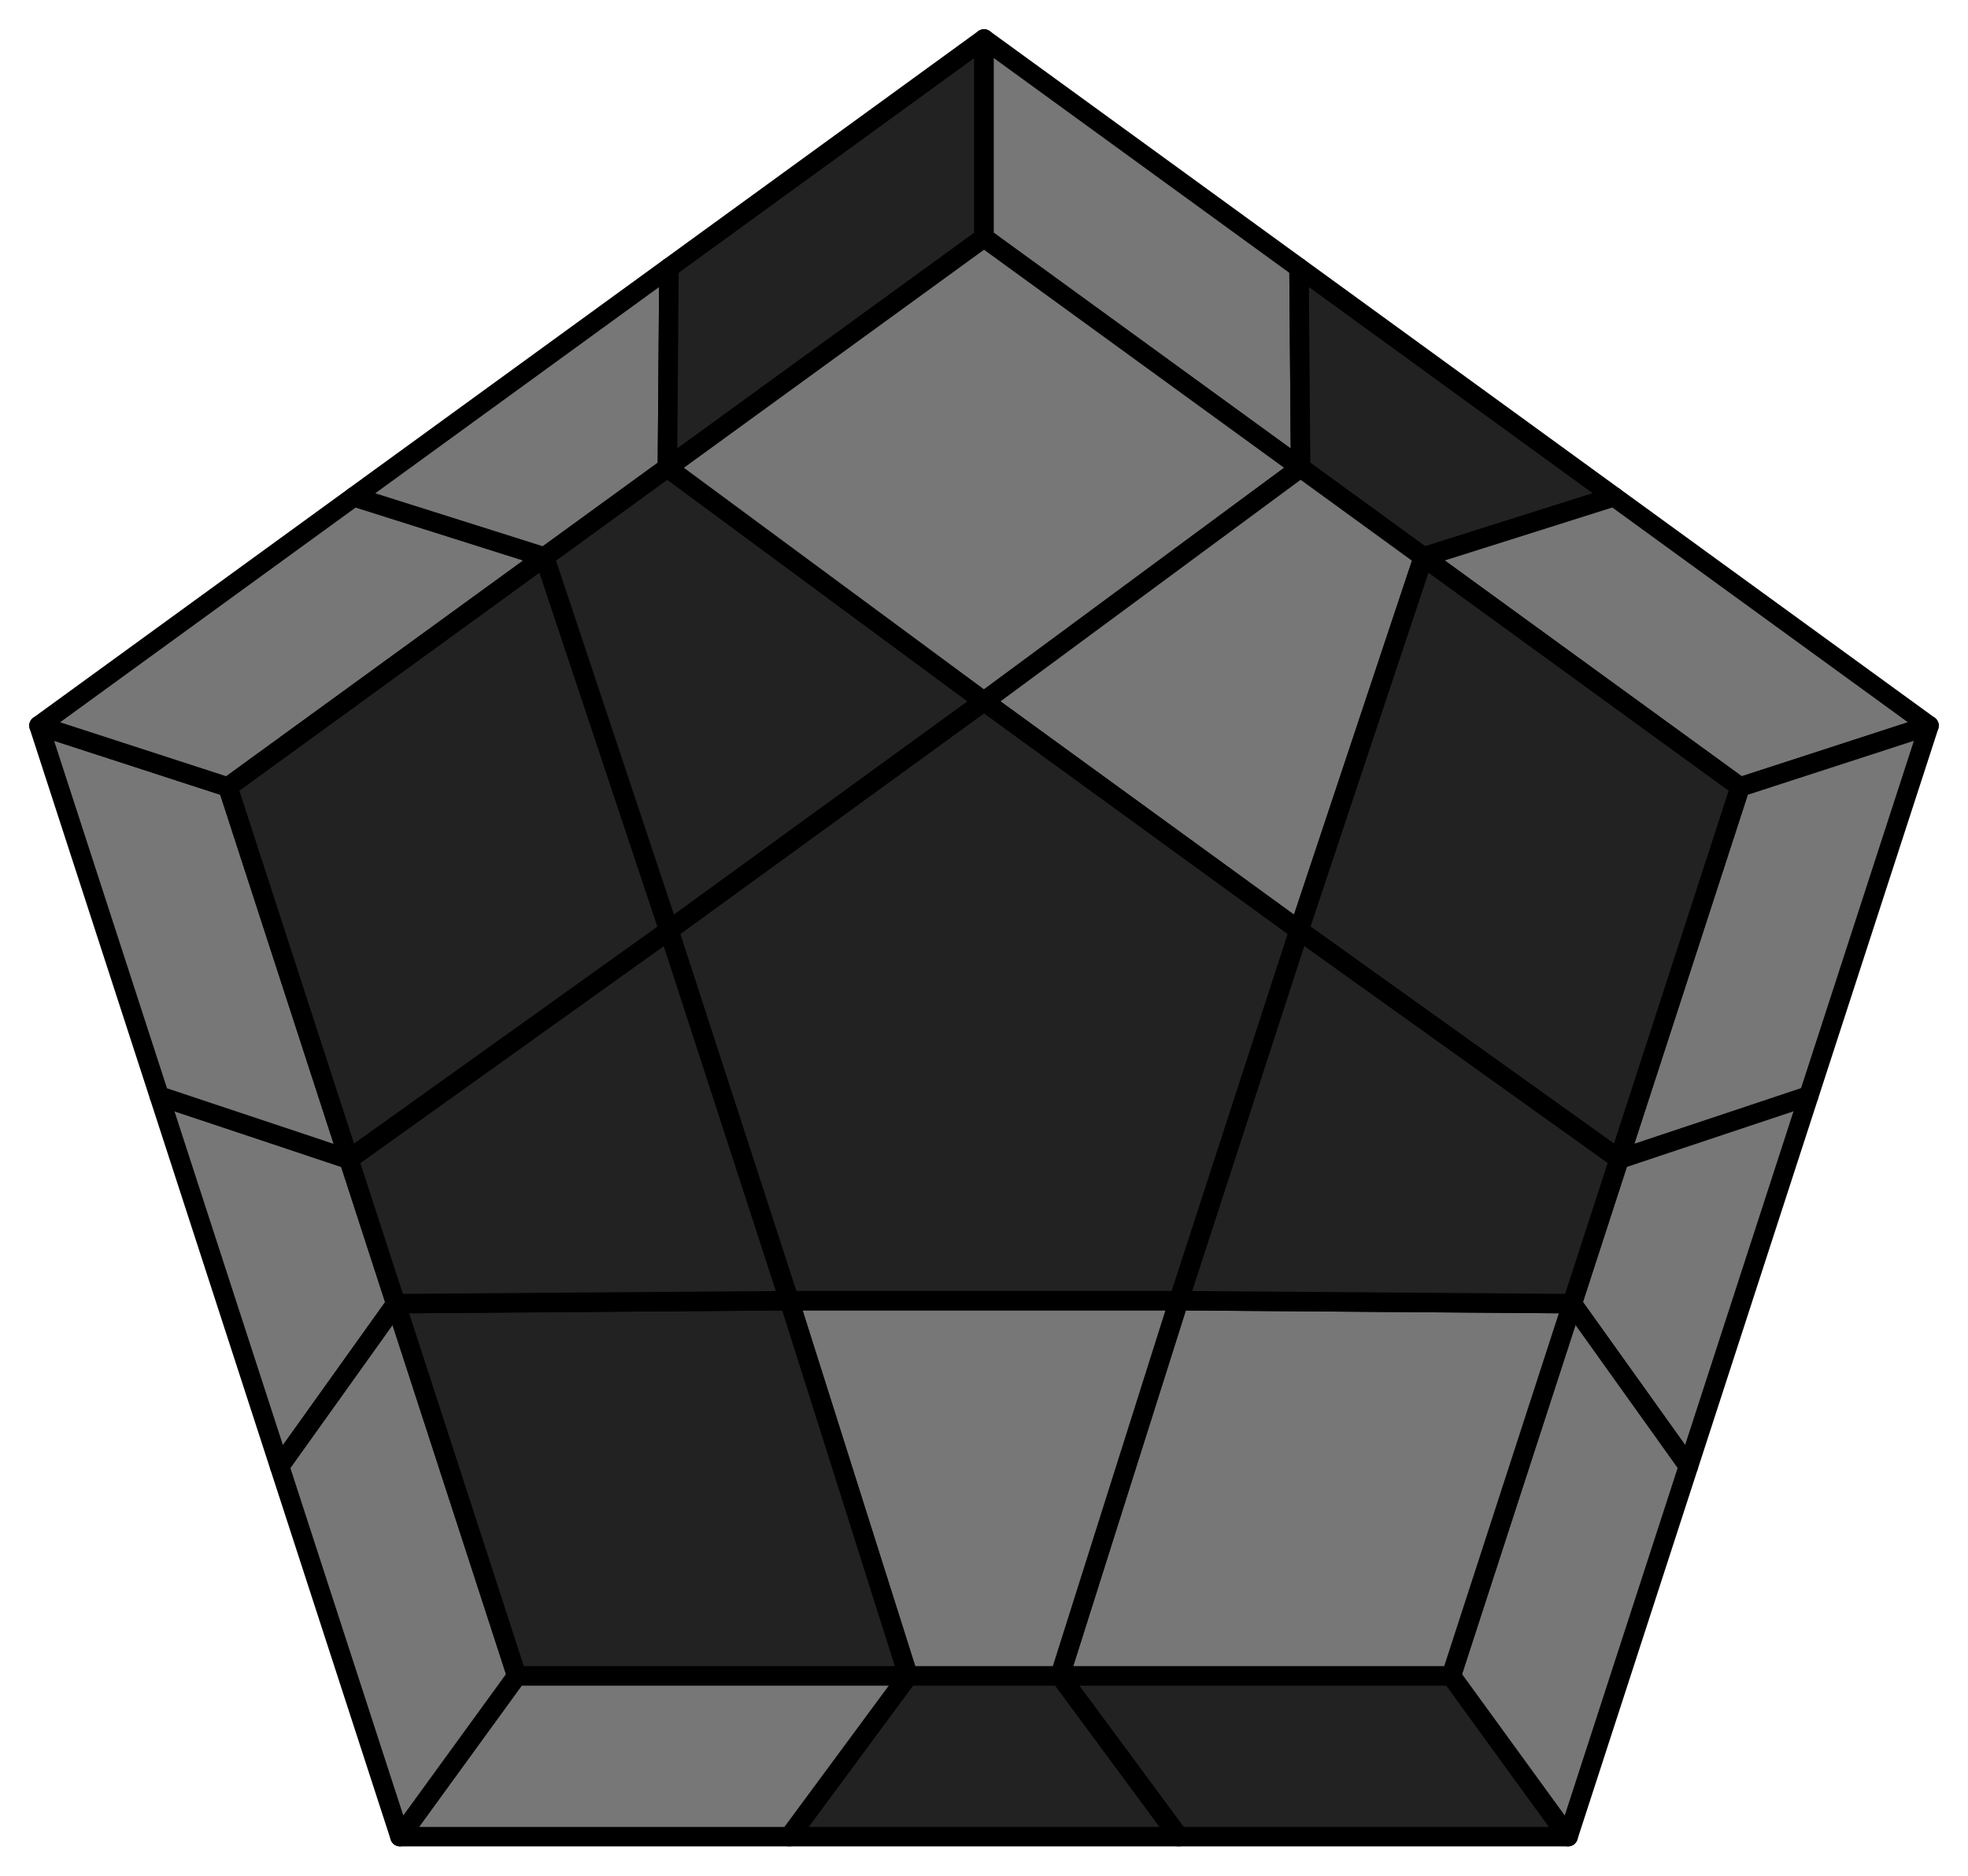
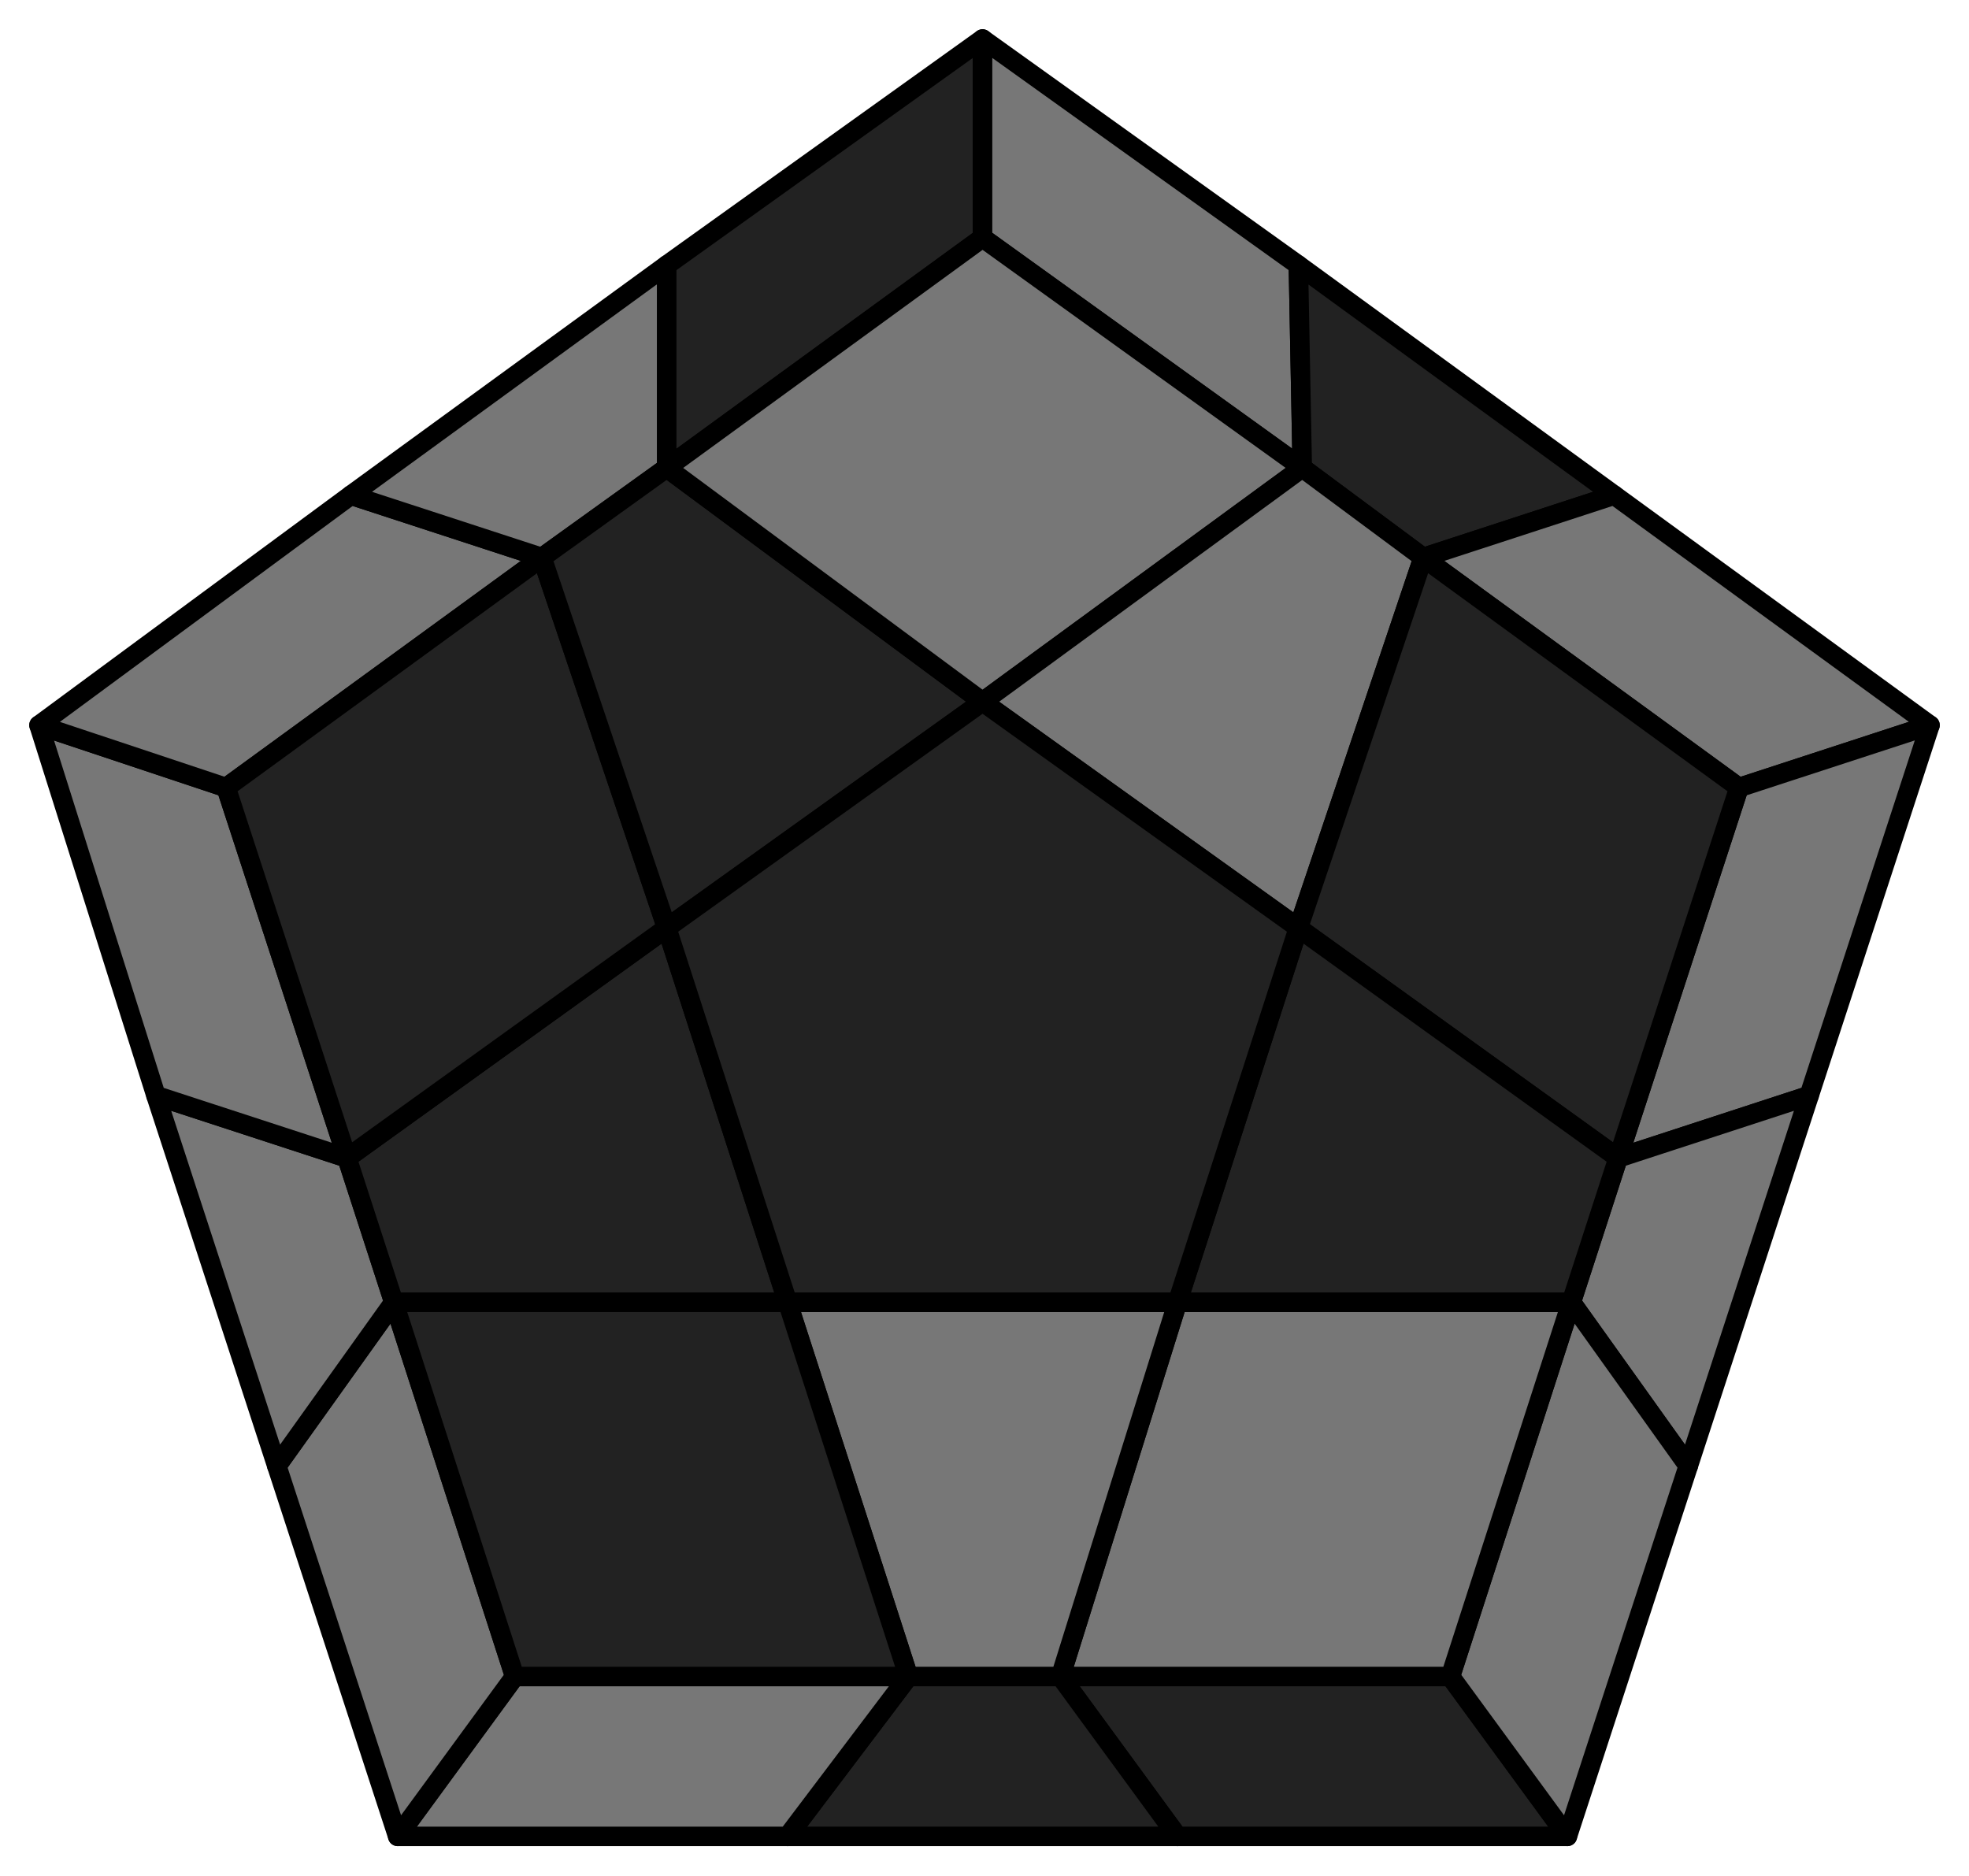
- <svg xmlns="http://www.w3.org/2000/svg" width="50.541" height="48.165">
-   <polygon stroke="black" stroke-width="0.5" points="40.271 47.165 30.271 47.165 27.221 43.036 37.271 43.036" stroke-linejoin="round" fill="#222" />
-   <polygon stroke="black" stroke-width="0.5" points="30.271 47.165 20.271 47.165 23.321 43.036 27.221 43.036" stroke-linejoin="round" fill="#222" />
-   <polygon stroke="black" stroke-width="0.5" points="20.271 47.165 10.271 47.165 13.271 43.036 23.321 43.036" stroke-linejoin="round" fill="#777" />
-   <polygon stroke="black" stroke-width="0.5" points="10.271 47.165 7.18 37.655 10.165 33.478 13.271 43.036" stroke-linejoin="round" fill="#777" />
-   <polygon stroke="black" stroke-width="0.5" points="7.18 37.655 4.09 28.144 8.96 29.769 10.165 33.478" stroke-linejoin="round" fill="#777" />
-   <polygon stroke="black" stroke-width="0.5" points="4.09 28.144 1.0 18.634 5.854 20.211 8.96 29.769" stroke-linejoin="round" fill="#777" />
-   <polygon stroke="black" stroke-width="0.5" points="1.0 18.634 9.09 12.756 13.985 14.304 5.854 20.211" stroke-linejoin="round" fill="#777" />
-   <polygon stroke="black" stroke-width="0.5" points="9.09 12.756 17.18 6.878 17.14 12.011 13.985 14.304" stroke-linejoin="round" fill="#777" />
-   <polygon stroke="black" stroke-width="0.5" points="17.18 6.878 25.271 1.0 25.271 6.104 17.14 12.011" stroke-linejoin="round" fill="#222" />
-   <polygon stroke="black" stroke-width="0.5" points="25.271 1.0 33.361 6.878 33.401 12.011 25.271 6.104" stroke-linejoin="round" fill="#777" />
-   <polygon stroke="black" stroke-width="0.5" points="33.361 6.878 41.451 12.756 36.556 14.304 33.401 12.011" stroke-linejoin="round" fill="#222" />
-   <polygon stroke="black" stroke-width="0.5" points="41.451 12.756 49.541 18.634 44.687 20.211 36.556 14.304" stroke-linejoin="round" fill="#777" />
-   <polygon stroke="black" stroke-width="0.5" points="49.541 18.634 46.451 28.144 41.581 29.769 44.687 20.211" stroke-linejoin="round" fill="#777" />
-   <polygon stroke="black" stroke-width="0.5" points="46.451 28.144 43.361 37.655 40.376 33.478 41.581 29.769" stroke-linejoin="round" fill="#777" />
-   <polygon stroke="black" stroke-width="0.5" points="43.361 37.655 40.271 47.165 37.271 43.036 40.376 33.478" stroke-linejoin="round" fill="#777" />
-   <polygon stroke="black" stroke-width="0.5" points="37.271 43.036 27.221 43.036 30.271 33.401 40.376 33.478" stroke-linejoin="round" fill="#777" />
-   <polygon stroke="black" stroke-width="0.5" points="27.221 43.036 23.321 43.036 20.271 33.401 30.271 33.401" stroke-linejoin="round" fill="#777" />
-   <polygon stroke="black" stroke-width="0.5" points="13.271 43.036 10.165 33.478 20.271 33.401 23.321 43.036" stroke-linejoin="round" fill="#222" />
-   <polygon stroke="black" stroke-width="0.5" points="10.165 33.478 8.96 29.769 17.18 23.891 20.271 33.401" stroke-linejoin="round" fill="#222" />
-   <polygon stroke="black" stroke-width="0.5" points="5.854 20.211 13.985 14.304 17.18 23.891 8.96 29.769" stroke-linejoin="round" fill="#222" />
-   <polygon stroke="black" stroke-width="0.5" points="13.985 14.304 17.14 12.011 25.271 18.013 17.18 23.891" stroke-linejoin="round" fill="#222" />
-   <polygon stroke="black" stroke-width="0.5" points="25.271 6.104 33.401 12.011 25.271 18.013 17.14 12.011" stroke-linejoin="round" fill="#777" />
-   <polygon stroke="black" stroke-width="0.5" points="33.401 12.011 36.556 14.304 33.361 23.891 25.271 18.013" stroke-linejoin="round" fill="#777" />
-   <polygon stroke="black" stroke-width="0.5" points="44.687 20.211 41.581 29.769 33.361 23.891 36.556 14.304" stroke-linejoin="round" fill="#222" />
-   <polygon stroke="black" stroke-width="0.5" points="41.581 29.769 40.376 33.478 30.271 33.401 33.361 23.891" stroke-linejoin="round" fill="#222" />
-   <polygon stroke="black" stroke-width="0.5" points="30.271 33.401 20.271 33.401 17.18 23.891 25.271 18.013 33.361 23.891" stroke-linejoin="round" fill="#222" />
+ <svg xmlns="http://www.w3.org/2000/svg" id="28" width="505" height="481">
+   <style>
+ polygon { stroke: black; stroke-width: 5px; stroke-linejoin: round;}
+ .light {fill: #777;}
+ .dark {fill: #222;}
+ </style>
+   <polygon class="dark" points="402 471 302 471 272 430 372 430" />
+   <polygon class="dark" points="302 471 202 471 233 430 272 430" />
+   <polygon class="light" points="202 471 102 471 132 430 233 430" />
+   <polygon class="light" points="102 471 71 376 101 334 132 430" />
+   <polygon class="light" points="71 376 40 281 89 297 101 334" />
+   <polygon class="light" points="40 281 10 186 58 202 89 297" />
+   <polygon class="light" points="10 186 90 127 139 143 58 202" />
+   <polygon class="light" points="90 127 171 68 171 120 139 143" />
+   <polygon class="dark" points="171 68 252 10 252 61 171 120" />
+   <polygon class="light" points="252 10 333 68 334 120 252 61" />
+   <polygon class="dark" points="333 68 414 127 365 143 334 120" />
+   <polygon class="light" points="414 127 495 186 446 202 365 143" />
+   <polygon class="light" points="495 186 464 281 415 297 446 202" />
+   <polygon class="light" points="464 281 433 376 403 334 415 297" />
+   <polygon class="light" points="433 376 402 471 372 430 403 334" />
+   <polygon class="light" points="372 430 272 430 302 334 403 334" />
+   <polygon class="light" points="272 430 233 430 202 334 302 334" />
+   <polygon class="dark" points="132 430 101 334 202 334 233 430" />
+   <polygon class="dark" points="101 334 89 297 171 238 202 334" />
+   <polygon class="dark" points="58 202 139 143 171 238 89 297" />
+   <polygon class="dark" points="139 143 171 120 252 180 171 238" />
+   <polygon class="light" points="252 61 334 120 252 180 171 120" />
+   <polygon class="light" points="334 120 365 143 333 238 252 180" />
+   <polygon class="dark" points="446 202 415 297 333 238 365 143" />
+   <polygon class="dark" points="415 297 403 334 302 334 333 238" />
+   <polygon class="dark" points="302 334 202 334 171 238 252 180 333 238" />
</svg>
